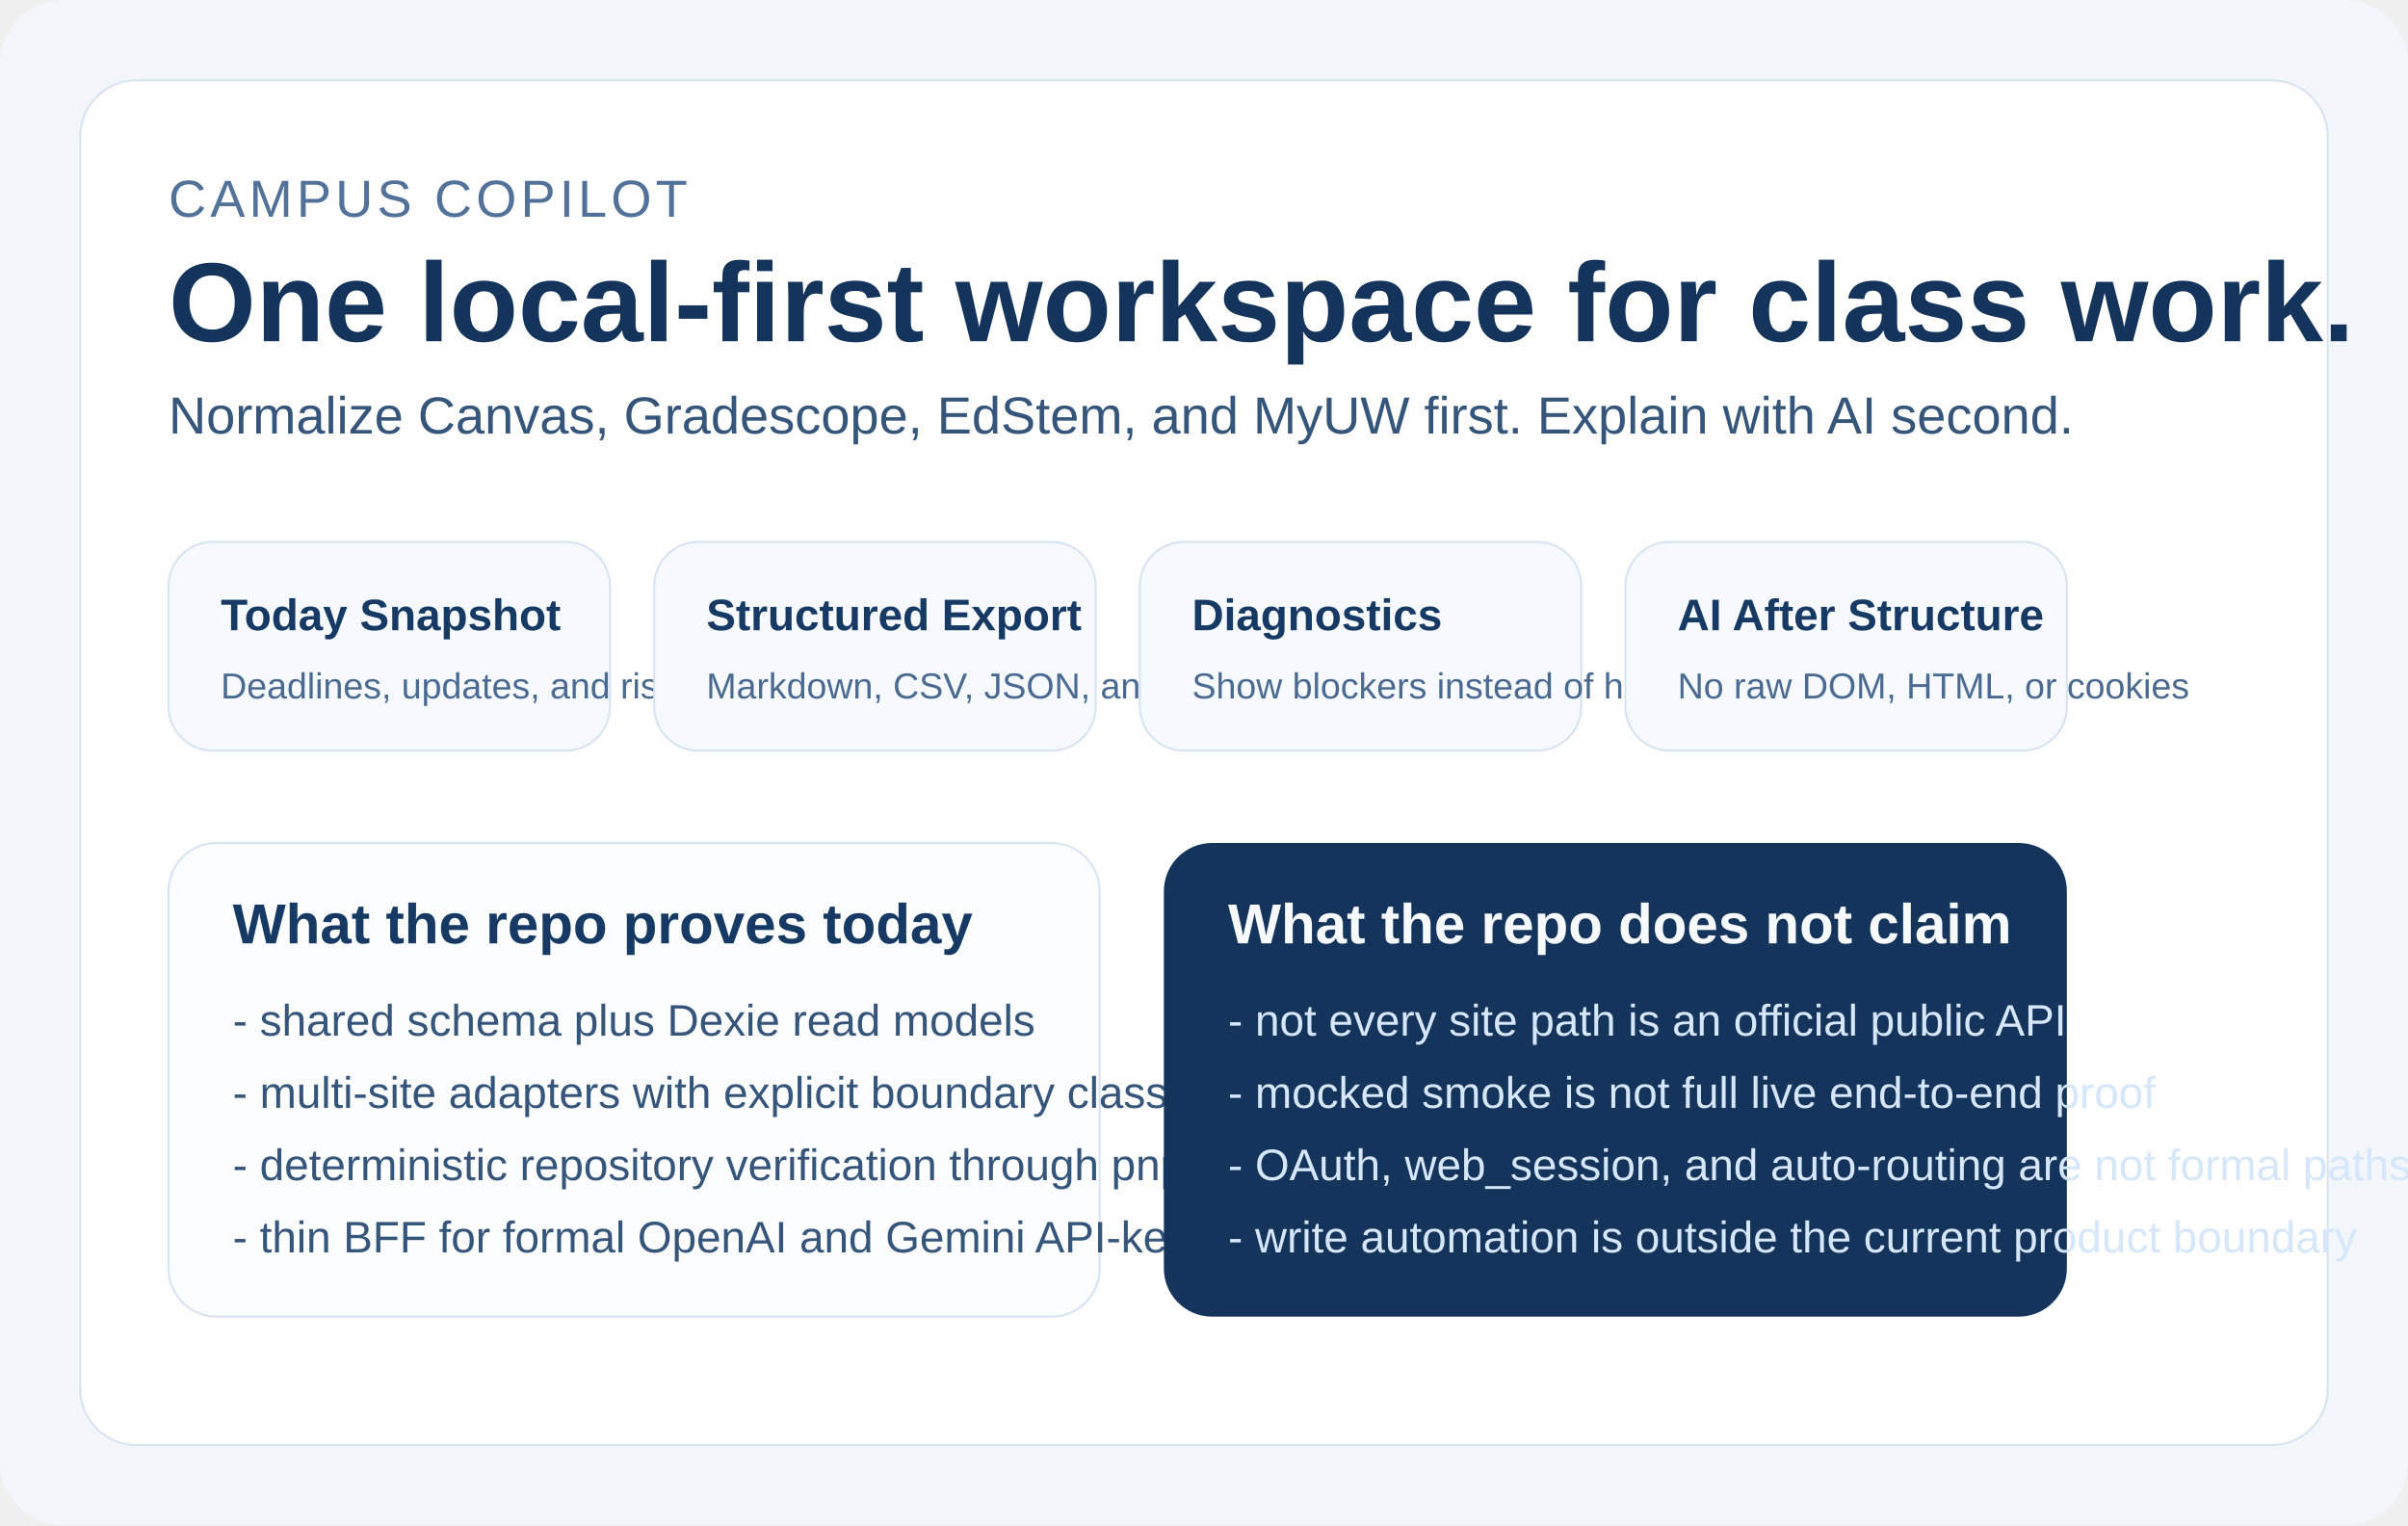
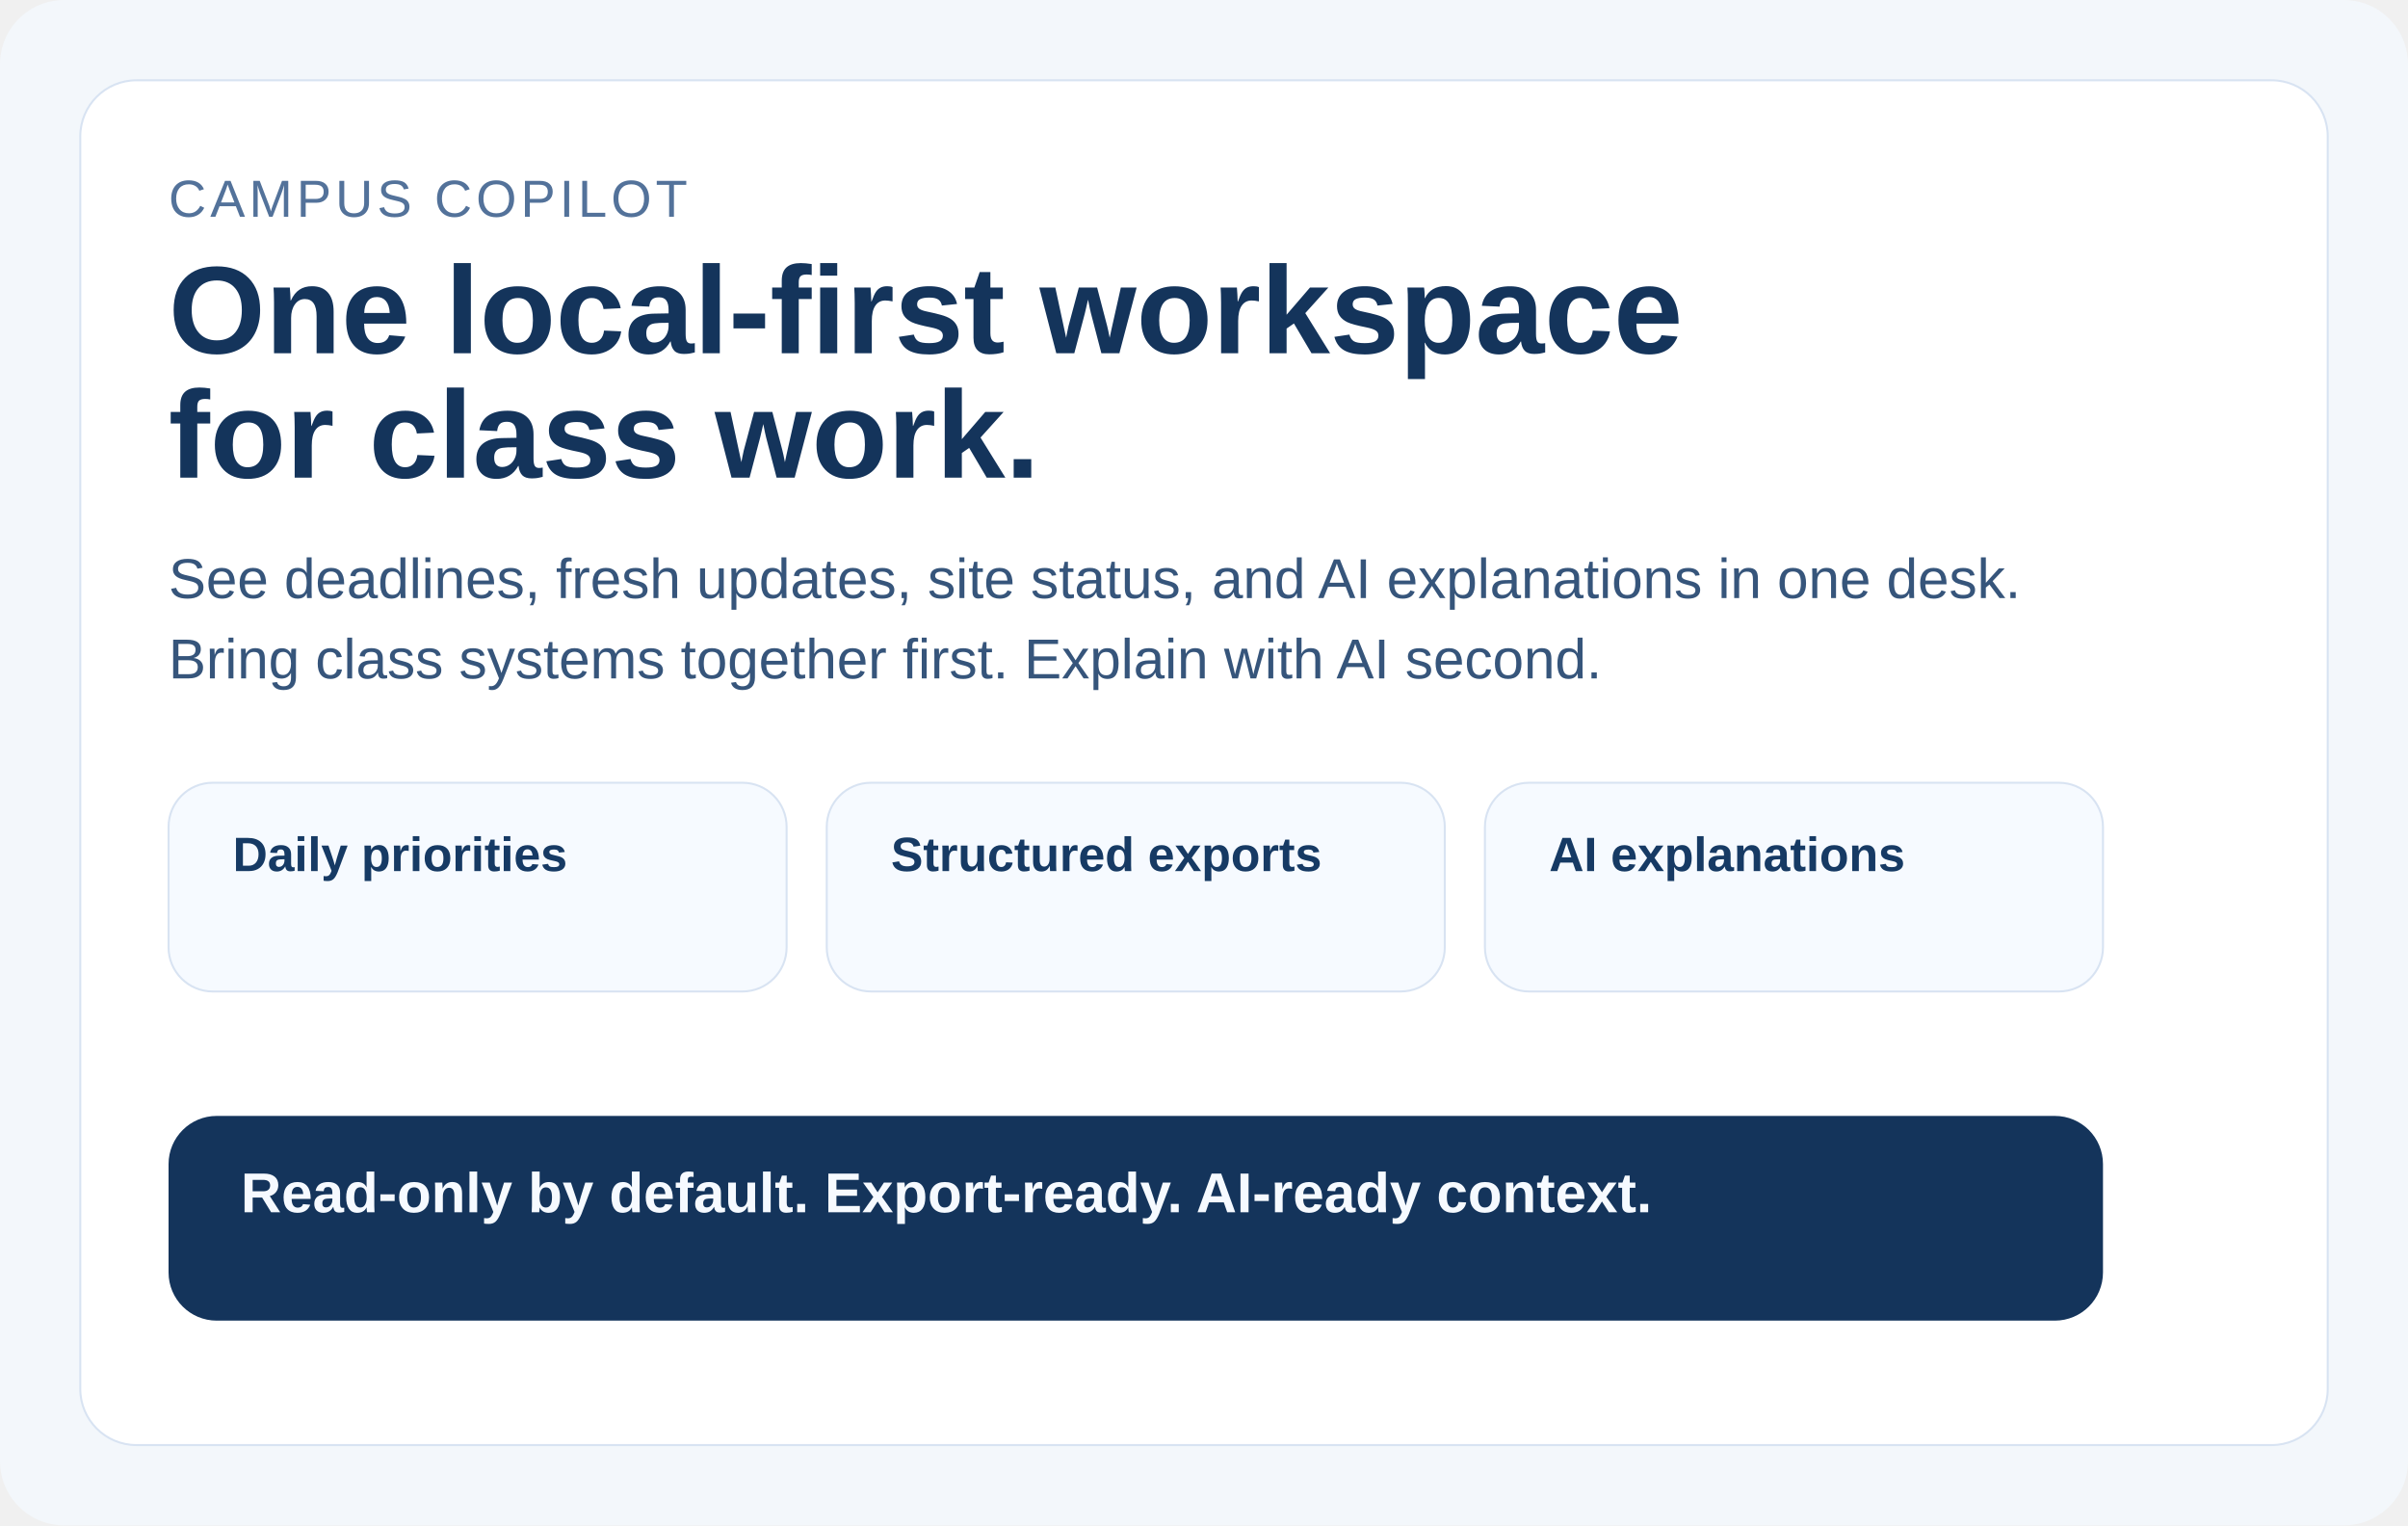
<svg xmlns="http://www.w3.org/2000/svg" width="1200" height="760" viewBox="0 0 1200 760" fill="none">
  <rect width="1200" height="760" rx="32" fill="#F3F7FB" />
  <rect x="40" y="40" width="1120" height="680" rx="28" fill="white" stroke="#D8E3F2" />
  <text x="84" y="108" fill="#53729A" font-family="Arial, Helvetica, sans-serif" font-size="26" letter-spacing="2">CAMPUS COPILOT</text>
-   <text x="84" y="170" fill="#14345B" font-family="Arial, Helvetica, sans-serif" font-size="56" font-weight="700">One local-first workspace for class work.</text>
-   <text x="84" y="216" fill="#36557B" font-family="Arial, Helvetica, sans-serif" font-size="26">Normalize Canvas, Gradescope, EdStem, and MyUW first. Explain with AI second.</text>
-   <rect x="84" y="270" width="220" height="104" rx="22" fill="#F6FAFF" stroke="#D8E3F2" />
-   <text x="110" y="314" fill="#163A64" font-family="Arial, Helvetica, sans-serif" font-size="22" font-weight="700">Today Snapshot</text>
-   <text x="110" y="348" fill="#4B6A91" font-family="Arial, Helvetica, sans-serif" font-size="18">Deadlines, updates, and risk</text>
-   <rect x="326" y="270" width="220" height="104" rx="22" fill="#F6FAFF" stroke="#D8E3F2" />
-   <text x="352" y="314" fill="#163A64" font-family="Arial, Helvetica, sans-serif" font-size="22" font-weight="700">Structured Export</text>
-   <text x="352" y="348" fill="#4B6A91" font-family="Arial, Helvetica, sans-serif" font-size="18">Markdown, CSV, JSON, and ICS</text>
-   <rect x="568" y="270" width="220" height="104" rx="22" fill="#F6FAFF" stroke="#D8E3F2" />
-   <text x="594" y="314" fill="#163A64" font-family="Arial, Helvetica, sans-serif" font-size="22" font-weight="700">Diagnostics</text>
-   <text x="594" y="348" fill="#4B6A91" font-family="Arial, Helvetica, sans-serif" font-size="18">Show blockers instead of hiding them</text>
-   <rect x="810" y="270" width="220" height="104" rx="22" fill="#F6FAFF" stroke="#D8E3F2" />
-   <text x="836" y="314" fill="#163A64" font-family="Arial, Helvetica, sans-serif" font-size="22" font-weight="700">AI After Structure</text>
-   <text x="836" y="348" fill="#4B6A91" font-family="Arial, Helvetica, sans-serif" font-size="18">No raw DOM, HTML, or cookies</text>
-   <rect x="84" y="420" width="464" height="236" rx="24" fill="#FBFDFF" stroke="#D8E3F2" />
-   <text x="116" y="470" fill="#163A64" font-family="Arial, Helvetica, sans-serif" font-size="28" font-weight="700">What the repo proves today</text>
-   <text x="116" y="516" fill="#36557B" font-family="Arial, Helvetica, sans-serif" font-size="22">- shared schema plus Dexie read models</text>
-   <text x="116" y="552" fill="#36557B" font-family="Arial, Helvetica, sans-serif" font-size="22">- multi-site adapters with explicit boundary classes</text>
-   <text x="116" y="588" fill="#36557B" font-family="Arial, Helvetica, sans-serif" font-size="22">- deterministic repository verification through pnpm verify</text>
-   <text x="116" y="624" fill="#36557B" font-family="Arial, Helvetica, sans-serif" font-size="22">- thin BFF for formal OpenAI and Gemini API-key flows</text>
-   <rect x="580" y="420" width="450" height="236" rx="24" fill="#14345B" />
-   <text x="612" y="470" fill="#F6FAFF" font-family="Arial, Helvetica, sans-serif" font-size="28" font-weight="700">What the repo does not claim</text>
-   <text x="612" y="516" fill="#D6E7FB" font-family="Arial, Helvetica, sans-serif" font-size="22">- not every site path is an official public API</text>
-   <text x="612" y="552" fill="#D6E7FB" font-family="Arial, Helvetica, sans-serif" font-size="22">- mocked smoke is not full live end-to-end proof</text>
-   <text x="612" y="588" fill="#D6E7FB" font-family="Arial, Helvetica, sans-serif" font-size="22">- OAuth, web_session, and auto-routing are not formal paths</text>
-   <text x="612" y="624" fill="#D6E7FB" font-family="Arial, Helvetica, sans-serif" font-size="22">- write automation is outside the current product boundary</text>
+   <text x="84" y="176" fill="#14345B" font-family="Arial, Helvetica, sans-serif" font-size="62" font-weight="700">One local-first workspace</text>
+   <text x="84" y="238" fill="#14345B" font-family="Arial, Helvetica, sans-serif" font-size="62" font-weight="700">for class work.</text>
+   <text x="84" y="298" fill="#36557B" font-family="Arial, Helvetica, sans-serif" font-size="28">See deadlines, fresh updates, site status, and AI explanations in one desk.</text>
+   <text x="84" y="338" fill="#36557B" font-family="Arial, Helvetica, sans-serif" font-size="28">Bring class systems together first. Explain with AI second.</text>
+   <rect x="84" y="390" width="308" height="104" rx="22" fill="#F6FAFF" stroke="#D8E3F2" />
+   <text x="116" y="434" fill="#163A64" font-family="Arial, Helvetica, sans-serif" font-size="24" font-weight="700">Daily priorities</text>
+   <rect x="412" y="390" width="308" height="104" rx="22" fill="#F6FAFF" stroke="#D8E3F2" />
+   <text x="444" y="434" fill="#163A64" font-family="Arial, Helvetica, sans-serif" font-size="24" font-weight="700">Structured exports</text>
+   <rect x="740" y="390" width="308" height="104" rx="22" fill="#F6FAFF" stroke="#D8E3F2" />
+   <text x="772" y="434" fill="#163A64" font-family="Arial, Helvetica, sans-serif" font-size="24" font-weight="700">AI explanations</text>
+   <rect x="84" y="556" width="964" height="102" rx="24" fill="#14345B" />
+   <text x="120" y="604" fill="#F6FAFF" font-family="Arial, Helvetica, sans-serif" font-size="28" font-weight="700">Read-only by default. Export-ready. AI-ready context.</text>
</svg>
